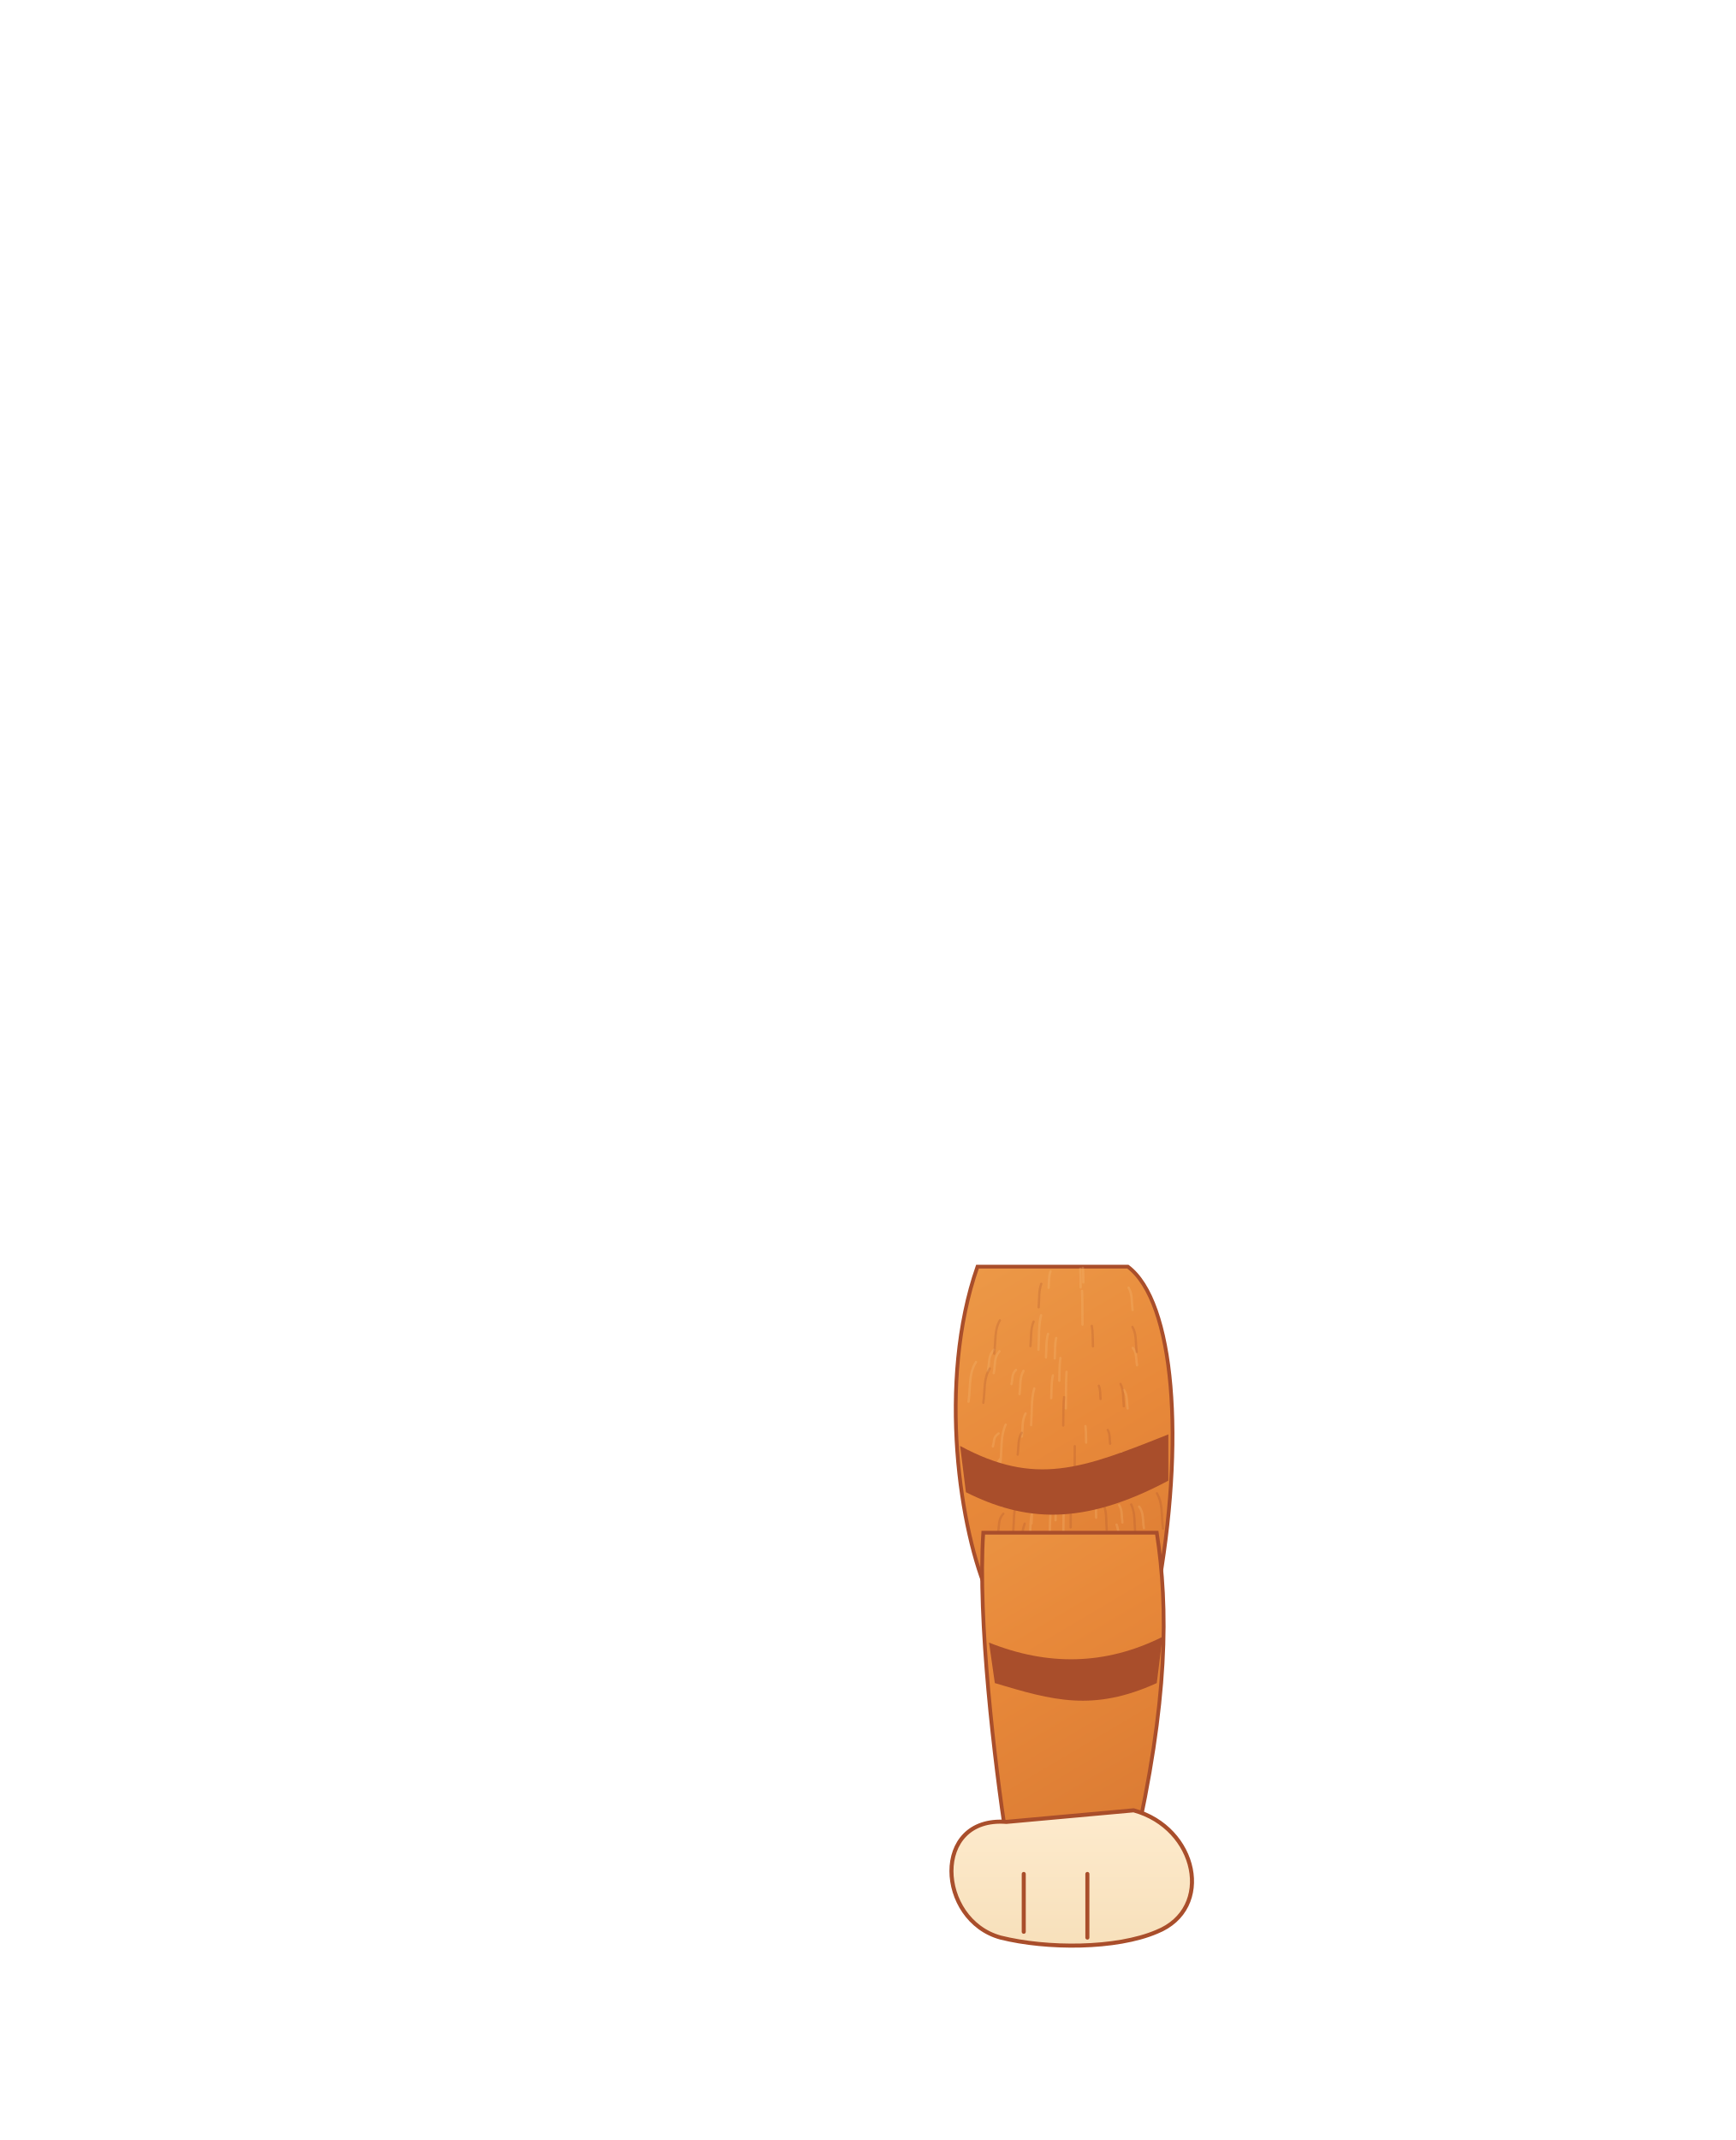
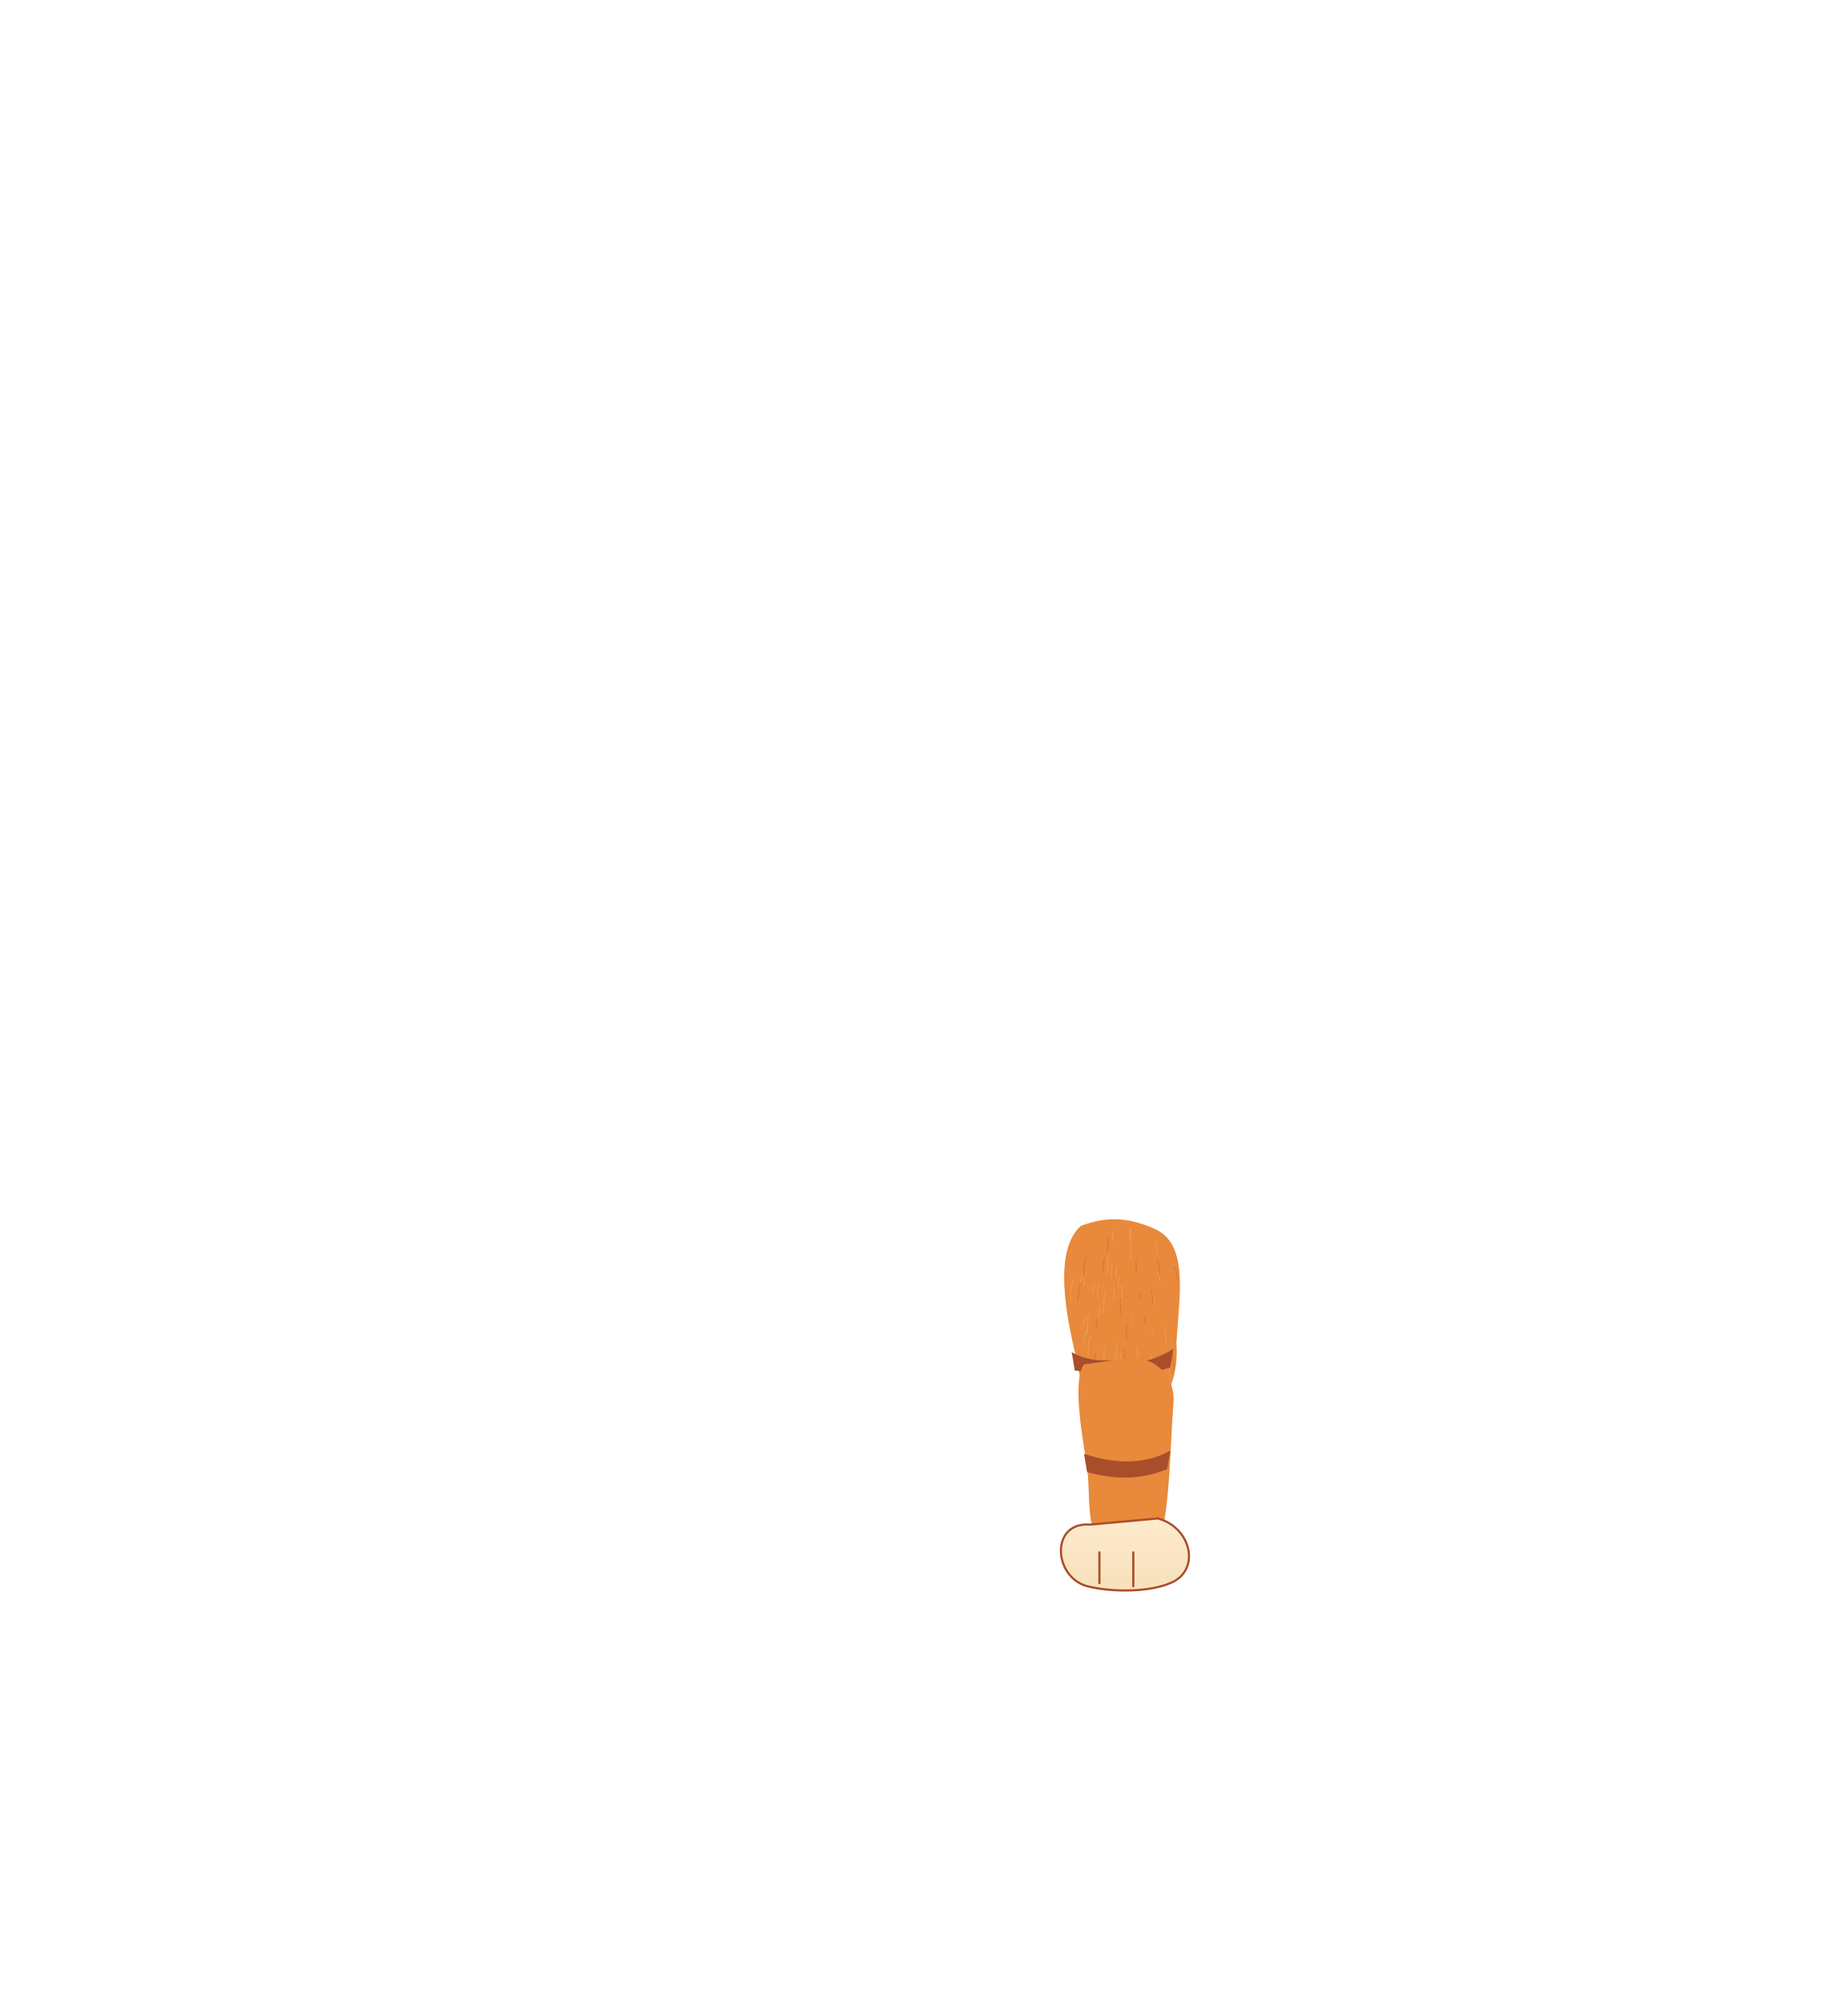
- <svg xmlns="http://www.w3.org/2000/svg" viewBox="0 0 300 370">
+ <svg xmlns="http://www.w3.org/2000/svg" viewBox="-180 -180 600 650">
  <defs>
    <linearGradient id="fur" gradientUnits="userSpaceOnUse" x1="-40" y1="-60" x2="40" y2="75">
      <stop stop-color="#F1AC58" />
      <stop offset=".48" stop-color="#E8893A" />
      <stop offset="1" stop-color="#CC6B2C" />
    </linearGradient>
    <linearGradient id="cream" gradientUnits="userSpaceOnUse" x1="0" y1="-15" x2="0" y2="40">
      <stop stop-color="#FFEDD1" />
      <stop offset="1" stop-color="#F0D4A6" />
    </linearGradient>
  </defs>
  <g id="right_upper_front" transform="translate(186 243)" opacity="1">
-     <path id="right_upper_shape" d="M -17 -24 C -24 -4 -20 22 -15 33 L 14 33 C 19 6 17 -18 9 -24 Z" fill="url(#fur)" opacity="1" stroke="#A94E2B" stroke-width="0.65" stroke-linecap="round" />
+     <path id="right_upper_shape" d="M -15 -25 C -24 -17 -20 4 -16 20 C -15 29 -10 38 -2 39 C 11 39 17 26 16 13 C 17 -3 20 -19 9 -24 C 0 -28 -7 -28 -15 -25 Z" fill="#E8893B" opacity="1" stroke="none" stroke-width="0.65" stroke-linecap="round" />
    <g id="right_upper_front_fur" transform="translate(0 0)" opacity="1">
      <defs>
        <clipPath id="right_upper_front_fur_clip">
-           <path d="M -17 -24 C -24 -4 -20 22 -15 33 L 14 33 C 19 6 17 -18 9 -24 Z" />
+           <path d="M -15 -25 C -24 -17 -20 4 -16 20 C -15 29 -10 38 -2 39 C 11 39 17 26 16 13 C 17 -3 20 -19 9 -24 C 0 -28 -7 -28 -15 -25 Z" />
        </clipPath>
      </defs>
      <g clip-path="url(#right_upper_front_fur_clip)">
        <path id="right_upper_front_fur_0" d="M -4.373 -23.188 C -4.701 -22.336 -4.602 -21.485 -4.701 -20.35 M 2.207 30.881 C 2.373 32.771 2.323 34.66 2.373 37.18 M -3.956 -5.193 C -4.252 -4.014 -4.163 -2.835 -4.252 -1.263 M 1.209 -23.866 C 1.3 -23.088 1.273 -22.31 1.3 -21.273 M -10.343 -6.14 C -11.119 -5.407 -10.886 -4.675 -11.119 -3.697 M -17.254 -7.517 C -18.548 -5.461 -18.16 -3.404 -18.548 -0.662 M -3.906 33.109 C -4.199 33.812 -4.111 34.515 -4.199 35.452 M 0.777 -23.661 C 0.835 -22.681 0.818 -21.701 0.835 -20.395 M 3.02 33.798 C 3.246 35.327 3.178 36.857 3.246 38.896 M -3.26 13.342 C -3.504 15.292 -3.431 17.242 -3.504 19.841 M -6.004 -15.595 C -6.455 -13.808 -6.319 -12.021 -6.455 -9.638 M 1.418 24.5 C 1.525 26.278 1.493 28.055 1.525 30.426 M -4.798 -12.378 C -5.158 -11.158 -5.05 -9.938 -5.158 -8.31 M 9.85 -9.953 C 10.589 -9.055 10.367 -8.158 10.589 -6.961 M 7.921 8.191 C 8.515 8.806 8.337 9.421 8.515 10.241 M 11.812 8.001 C 12.698 9.804 12.432 11.607 12.698 14.011 M -13.198 -9.364 C -14.188 -8.232 -13.891 -7.1 -14.188 -5.59 M -13.003 9.177 C -13.978 10.238 -13.685 11.3 -13.978 12.716 M -7.123 14.13 C -7.657 16.019 -7.497 17.907 -7.657 20.425 M -8.681 1.39 C -9.333 2.587 -9.137 3.785 -9.333 5.383 M 10.952 17.497 C 11.774 18.609 11.527 19.72 11.774 21.202 M 7.495 17.227 C 8.057 18.128 7.888 19.029 8.057 20.23 M -7.4 18.076 C -7.955 19.585 -7.788 21.093 -7.955 23.105 M -3.388 -11.669 C -3.642 -10.609 -3.565 -9.548 -3.642 -8.134 M -2.656 -8.195 C -2.855 -7.02 -2.795 -5.845 -2.855 -4.277 M -14.141 -9.644 C -15.201 -8.548 -14.883 -7.452 -15.201 -5.991 M -12.125 3.309 C -13.035 5.315 -12.762 7.32 -13.035 9.995 M 8.334 -2.663 C 8.959 -1.711 8.771 -0.759 8.959 0.509 M -4.741 25.648 C -5.096 26.858 -4.99 28.069 -5.096 29.682 M -1.998 16.275 C -2.148 17.882 -2.103 19.488 -2.148 21.631 M -1.601 -5.821 C -1.721 -3.922 -1.685 -2.023 -1.721 0.508 M -4.223 17.694 C -4.54 19.46 -4.445 21.227 -4.54 23.583 M 9.131 -20.361 C 9.816 -19.207 9.61 -18.053 9.816 -16.513 M -11.822 10.685 C -12.708 12.707 -12.442 14.729 -12.708 17.424 M 7.043 20.595 C 7.571 22.009 7.413 23.423 7.571 25.309 M 1.078 -19.801 C 1.159 -18.053 1.134 -16.306 1.159 -13.975 M -9.048 -5.983 C -9.727 -4.776 -9.523 -3.57 -9.727 -1.96 M 13.434 21.946 C 14.442 23.602 14.139 25.258 14.442 27.467 M -2.493 24.049 C -2.68 25.648 -2.624 27.247 -2.68 29.38 M -13.346 4.838 C -14.347 5.513 -14.047 6.189 -14.347 7.089 M -7.185 -2.942 C -7.724 -1.038 -7.562 0.866 -7.724 3.405 M 1.662 3.567 C 1.787 4.424 1.75 5.281 1.787 6.423 M 3.269 14.596 C 3.515 16.038 3.441 17.48 3.515 19.402 " fill="none" opacity="0.25" stroke="#F7C17D" stroke-width="0.4" stroke-linecap="round" />
        <path id="right_upper_front_fur_1" d="M -10.085 16.411 C -10.842 18.061 -10.615 19.711 -10.842 21.911 M 9.577 17.116 C 10.295 18.631 10.079 20.146 10.295 22.166 M -0.827 15.238 C -0.889 16.993 -0.871 18.747 -0.889 21.086 M -9.089 29.027 C -9.77 29.7 -9.566 30.373 -9.77 31.27 M -5.973 -21.029 C -6.421 -19.808 -6.287 -18.588 -6.421 -16.96 M 2.762 -13.763 C 2.969 -12.699 2.907 -11.636 2.969 -10.217 M -8.839 20.435 C -9.502 22.23 -9.303 24.025 -9.502 26.419 M -7.295 -14.498 C -7.842 -13.231 -7.678 -11.963 -7.842 -10.273 M 14.025 15.188 C 15.077 17.021 14.761 18.854 15.077 21.299 M -5.91 33.501 C -6.354 34.956 -6.221 36.411 -6.354 38.351 M -0.18 7.043 C -0.193 8.474 -0.189 9.905 -0.193 11.813 M -2.023 -1.455 C -2.174 0.024 -2.129 1.504 -2.174 3.476 M 3.982 -3.404 C 4.281 -2.719 4.191 -2.034 4.281 -1.122 M 15.223 -11.51 C 16.365 -10.347 16.023 -9.184 16.365 -7.633 M -14.873 -6.39 C -15.989 -4.611 -15.654 -2.831 -15.989 -0.458 M 4.97 17.598 C 5.342 18.776 5.23 19.953 5.342 21.524 M 7.731 -3.72 C 8.31 -2.56 8.136 -1.4 8.31 0.147 M -13.127 -14.719 C -14.111 -12.988 -13.816 -11.257 -14.111 -8.95 M -9.35 4.718 C -10.052 5.851 -9.841 6.984 -10.052 8.495 M 5.524 4.233 C 5.938 4.95 5.814 5.667 5.938 6.624 M -12.529 18.718 C -13.468 19.728 -13.186 20.738 -13.468 22.085 M 9.793 -13.587 C 10.527 -12.284 10.307 -10.982 10.527 -9.246 " fill="none" opacity="0.25" stroke="#A94E2B" stroke-width="0.4" stroke-linecap="round" />
      </g>
    </g>
-     <path id="right_upper_band" d="M -20 7 C -7 14 1 11 16 5 L 16 13 C 1 21 -9 20 -19 15 Z" fill="#A94E2B" opacity="1" stroke="none" stroke-width="1" stroke-linecap="round" />
+     <path id="right_upper_band" d="M -18 16 C -11 20 -6 18 -2 19 C 5 20 10 18 15 15 L 14 21 C 7 23 1 24 -3 23 C -10 24 -14 22 -17 22 Z" fill="#A94E2B" opacity="1" stroke="none" stroke-width="1" stroke-linecap="round" />
    <g id="right_lower_front" transform="translate(0 32)" opacity="1">
-       <path id="right_lower_shape" d="M -16 -10 C -17 5 -14 30 -12 43 L 10 45 C 16 19 16 3 14 -10 Z" fill="url(#fur)" opacity="1" stroke="#A94E2B" stroke-width="0.65" stroke-linecap="round" />
-       <path id="right_lower_band" d="M -15 9 C -5 13 5 13 15 8 L 14 16 C 3 21 -4 19 -14 16 Z" fill="#A94E2B" opacity="1" stroke="none" stroke-width="1" stroke-linecap="round" />
+       <path id="right_lower_shape" d="M -14 -12 C -17 -8 -16 4 -13 21 C -12 30 -13 39 -10 44 C -5 50 6 49 11 44 C 14 32 14 14 15 1 C 16 -8 9 -15 0 -14 Z" fill="#E8893B" opacity="1" stroke="none" stroke-width="0.65" stroke-linecap="round" />
+       <path id="right_lower_band" d="M -14 17 C -5 20 5 21 14 16 L 13 22 C 3 26 -5 25 -13 23 Z" fill="#A94E2B" opacity="1" stroke="none" stroke-width="1" stroke-linecap="round" />
      <g id="right_paw" transform="translate(0 48)" opacity="1">
        <path id="right_paw_tip" d="M -12 -8 C -25 -9 -24 9 -13 12 C -5 14 7 14 14 11 C 24 7 21 -7 10 -10 Z" fill="url(#cream)" opacity="1" stroke="#A94E2B" stroke-width="0.7" stroke-linecap="round" />
        <path id="right_toe_a" d="M -9 1 L -9 11" fill="none" opacity="1" stroke="#A94E2B" stroke-width="0.7" stroke-linecap="round" />
        <path id="right_toe_b" d="M 2 1 L 2 12" fill="none" opacity="1" stroke="#A94E2B" stroke-width="0.7" stroke-linecap="round" />
      </g>
    </g>
  </g>
</svg>
